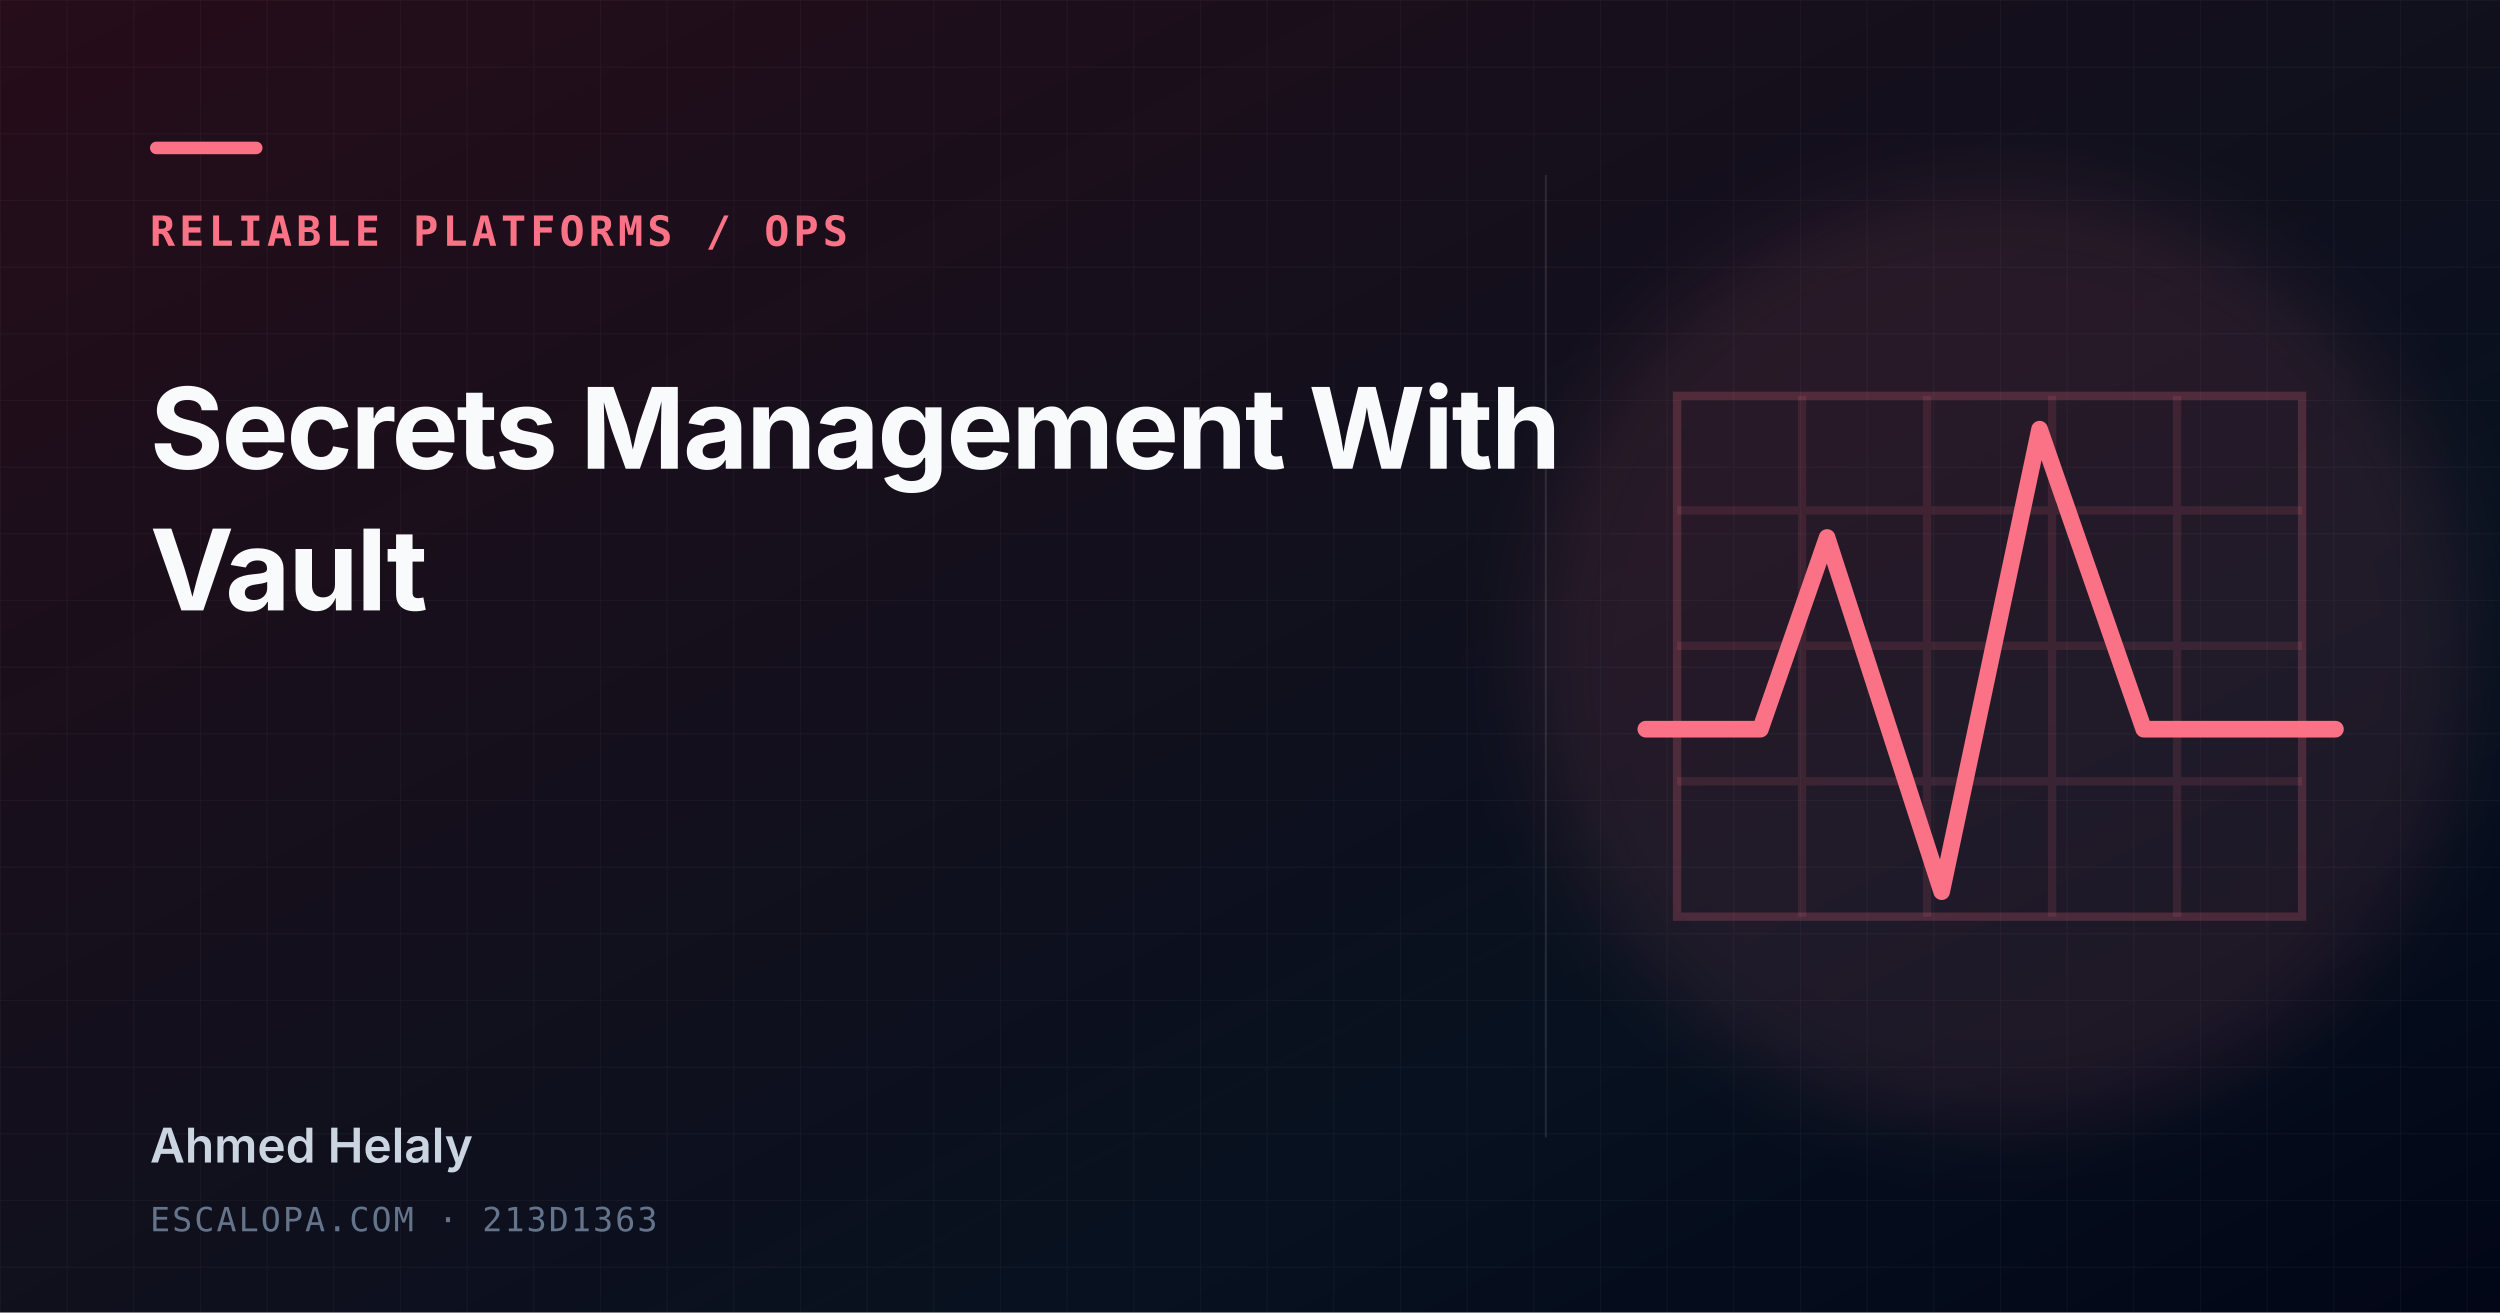
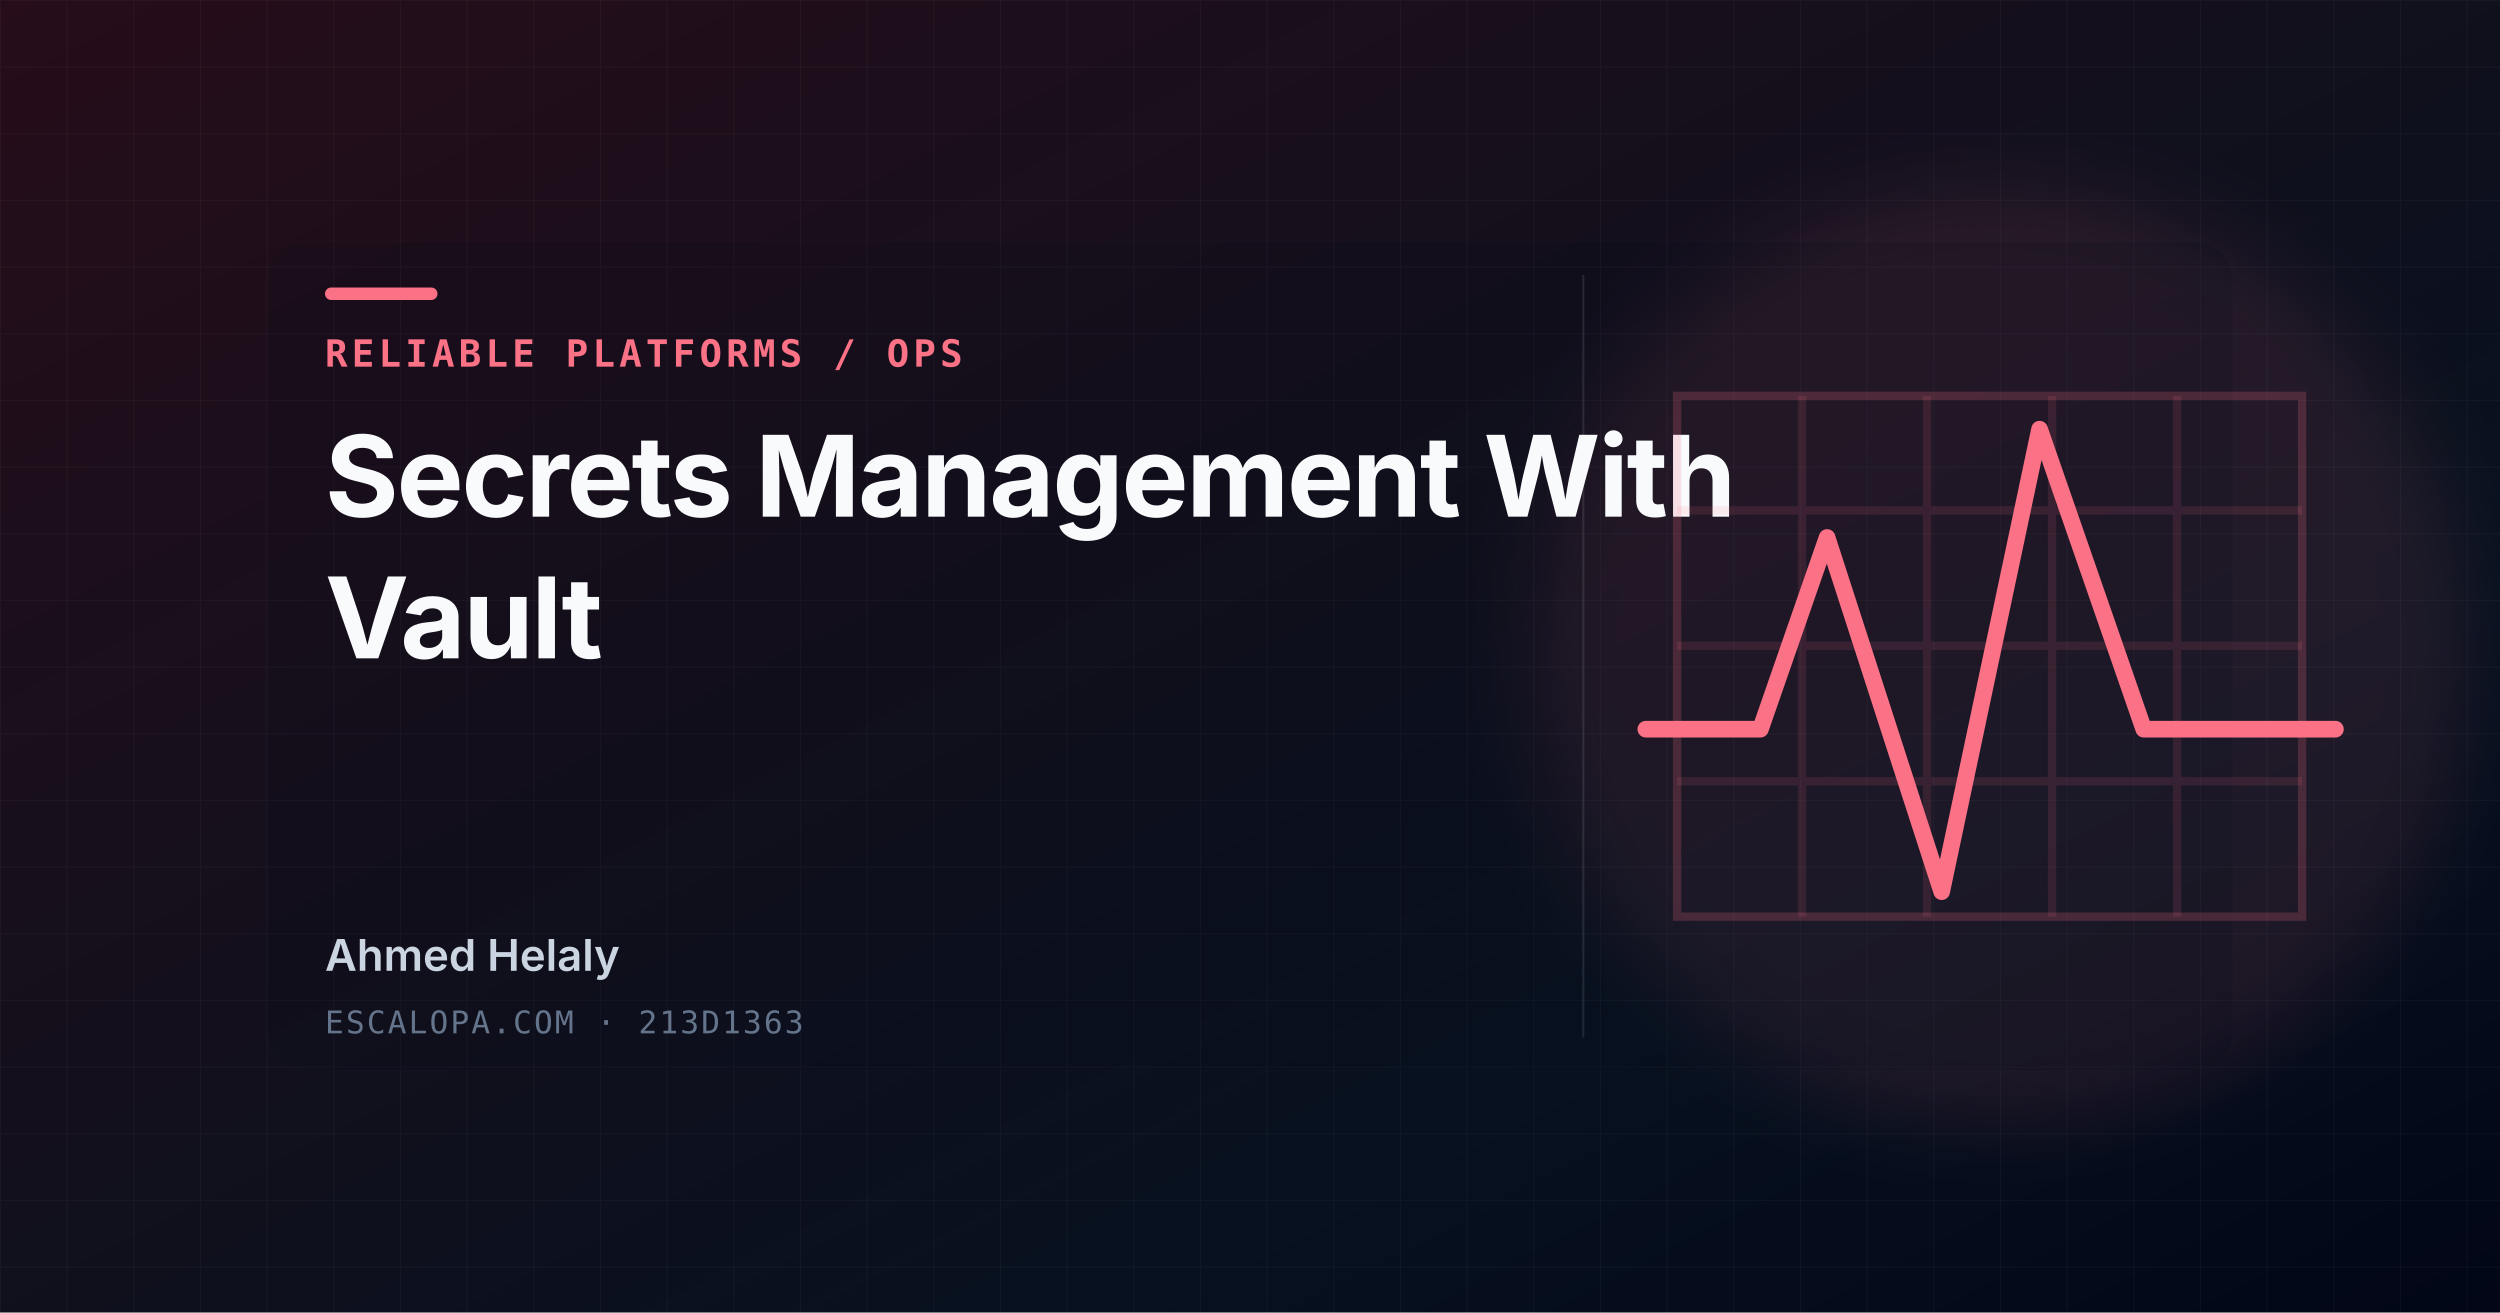
<svg xmlns="http://www.w3.org/2000/svg" width="1200" height="630" viewBox="0 0 1200 630" role="img" aria-label="Secrets Management With Vault">
  <defs>
    <linearGradient id="g" x1="0" y1="0" x2="1" y2="1">
      <stop stop-color="#260d19" />
      <stop offset=".72" stop-color="#07111f" />
      <stop offset="1" stop-color="#020617" />
    </linearGradient>
    <pattern id="grid" width="32" height="32" patternUnits="userSpaceOnUse">
      <path d="M32 0H0v32" fill="none" stroke="#fff" stroke-width="1" opacity=".035" />
    </pattern>
    <filter id="glow">
      <feGaussianBlur stdDeviation="18" />
    </filter>
  </defs>
  <rect width="1200" height="630" fill="url(#g)" />
  <rect width="1200" height="630" fill="url(#grid)" />
  <circle cx="960" cy="315" r="225" fill="#fb7185" opacity=".10" filter="url(#glow)" />
-   <path d="M742 84v462" stroke="#fff" stroke-width="1" opacity=".1" />
-   <rect x="72" y="68" width="54" height="6" rx="3" fill="#fb7185" />
-   <text x="72" y="118" fill="#fb7185" font-family="ui-monospace,SFMono-Regular,monospace" font-size="20" font-weight="700" letter-spacing="2">RELIABLE PLATFORMS / OPS</text>
-   <text x="72" y="225" fill="#f8fafc" font-family="Inter,Arial,sans-serif" font-size="54" font-weight="720" letter-spacing="-1">
-     <tspan x="72" dy="0">Secrets Management With</tspan>
-     <tspan x="72" dy="68">Vault</tspan>
+   <rect x="128" y="116" width="944" height="398" rx="18" fill="#020617" opacity=".13" stroke="#fff" stroke-width="1" stroke-opacity=".05" />
+   <path d="M760 132v366" stroke="#fff" stroke-width="1" opacity=".1" />
+   <rect x="156" y="138" width="54" height="6" rx="3" fill="#fb7185" />
+   <text x="156" y="176" fill="#fb7185" font-family="ui-monospace,SFMono-Regular,monospace" font-size="18" font-weight="700" letter-spacing="2">RELIABLE PLATFORMS / OPS</text>
+   <text x="156" y="248" fill="#f8fafc" font-family="Inter,Arial,sans-serif" font-size="54" font-weight="720" letter-spacing="-1">
+     <tspan x="156" dy="0">Secrets Management With</tspan>
+     <tspan x="156" dy="68">Vault</tspan>
  </text>
  <g fill="none" stroke="#fb7185" stroke-width="4">
    <path d="M790 350h55l32-92 55 170 47-222 50 144h92" stroke-width="8" stroke-linecap="round" stroke-linejoin="round" />
    <path d="M805 190h300v250H805z" opacity=".2" />
    <path d="M805 245h300M805 310h300M805 375h300M865 190v250M925 190v250M985 190v250M1045 190v250" opacity=".12" />
  </g>
-   <text x="72" y="558" fill="#cbd5e1" font-family="Inter,Arial,sans-serif" font-size="23" font-weight="600">Ahmed Helaly</text>
-   <text x="72" y="591" fill="#64748b" font-family="ui-monospace,SFMono-Regular,monospace" font-size="16" letter-spacing="1">ESCALOPA.COM  ·  213D1363</text>
+   <text x="156" y="466" fill="#cbd5e1" font-family="Inter,Arial,sans-serif" font-size="21" font-weight="600">Ahmed Helaly</text>
+   <text x="156" y="496" fill="#64748b" font-family="ui-monospace,SFMono-Regular,monospace" font-size="15" letter-spacing="1">ESCALOPA.COM  ·  213D1363</text>
</svg>
